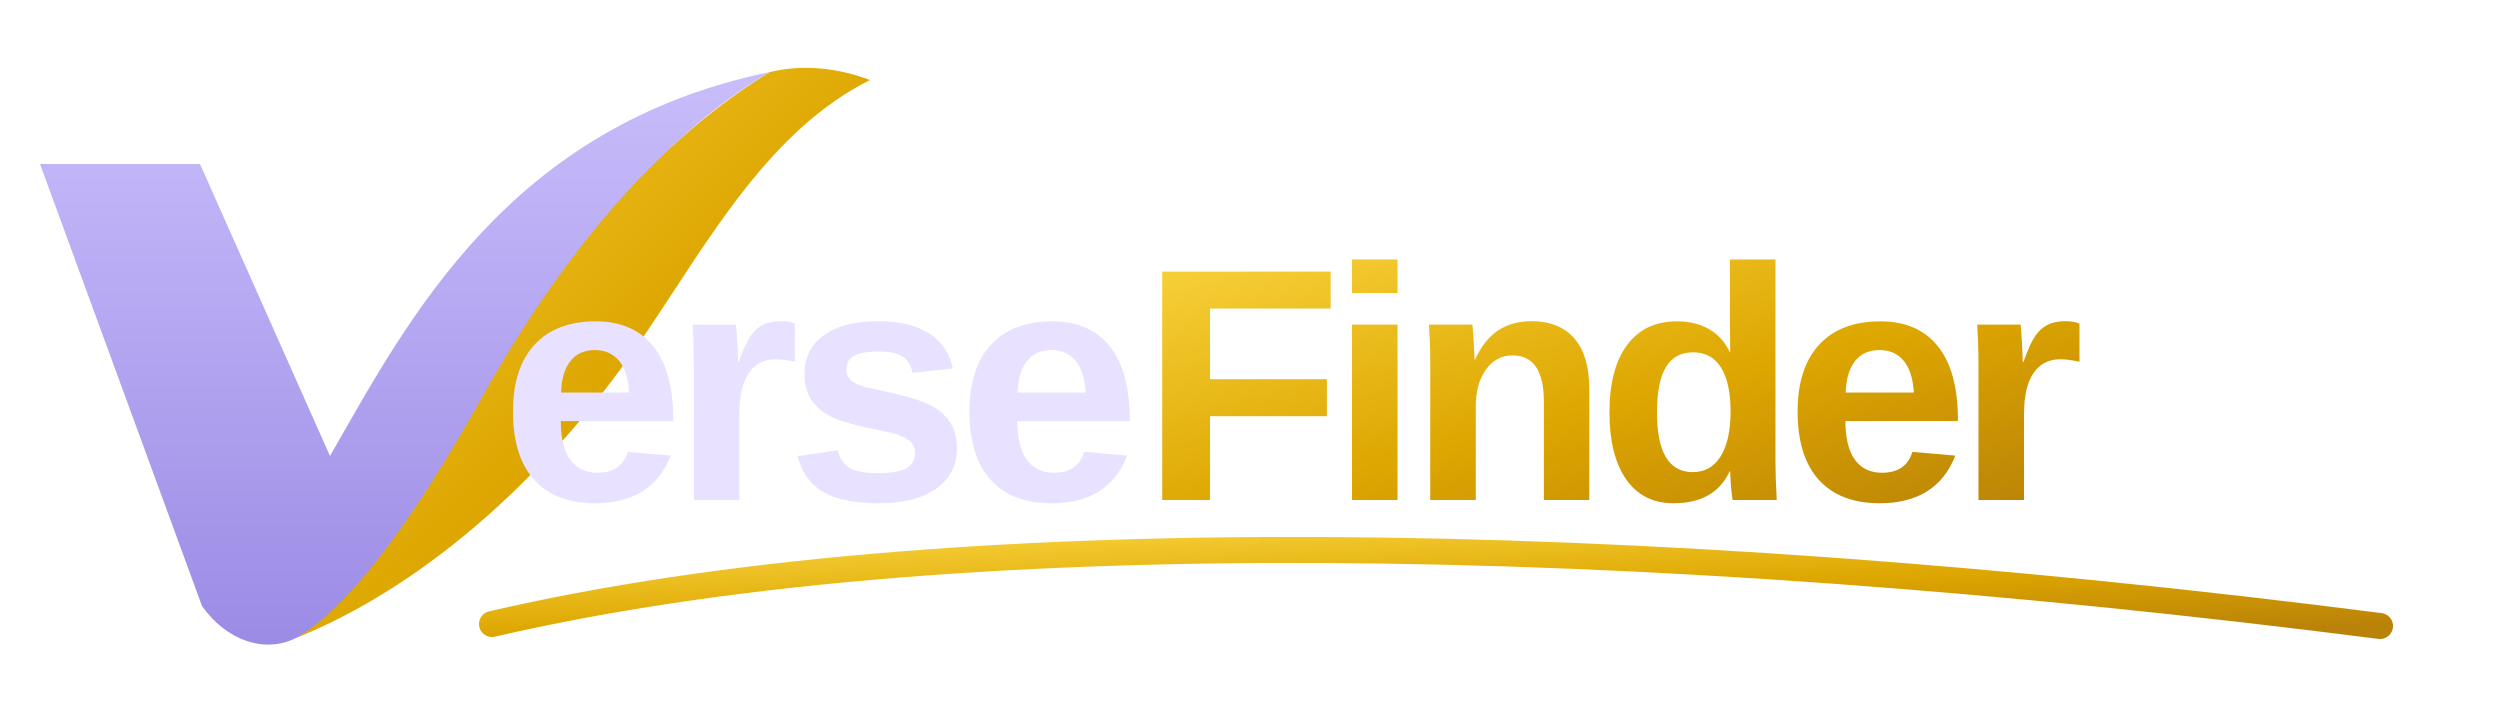
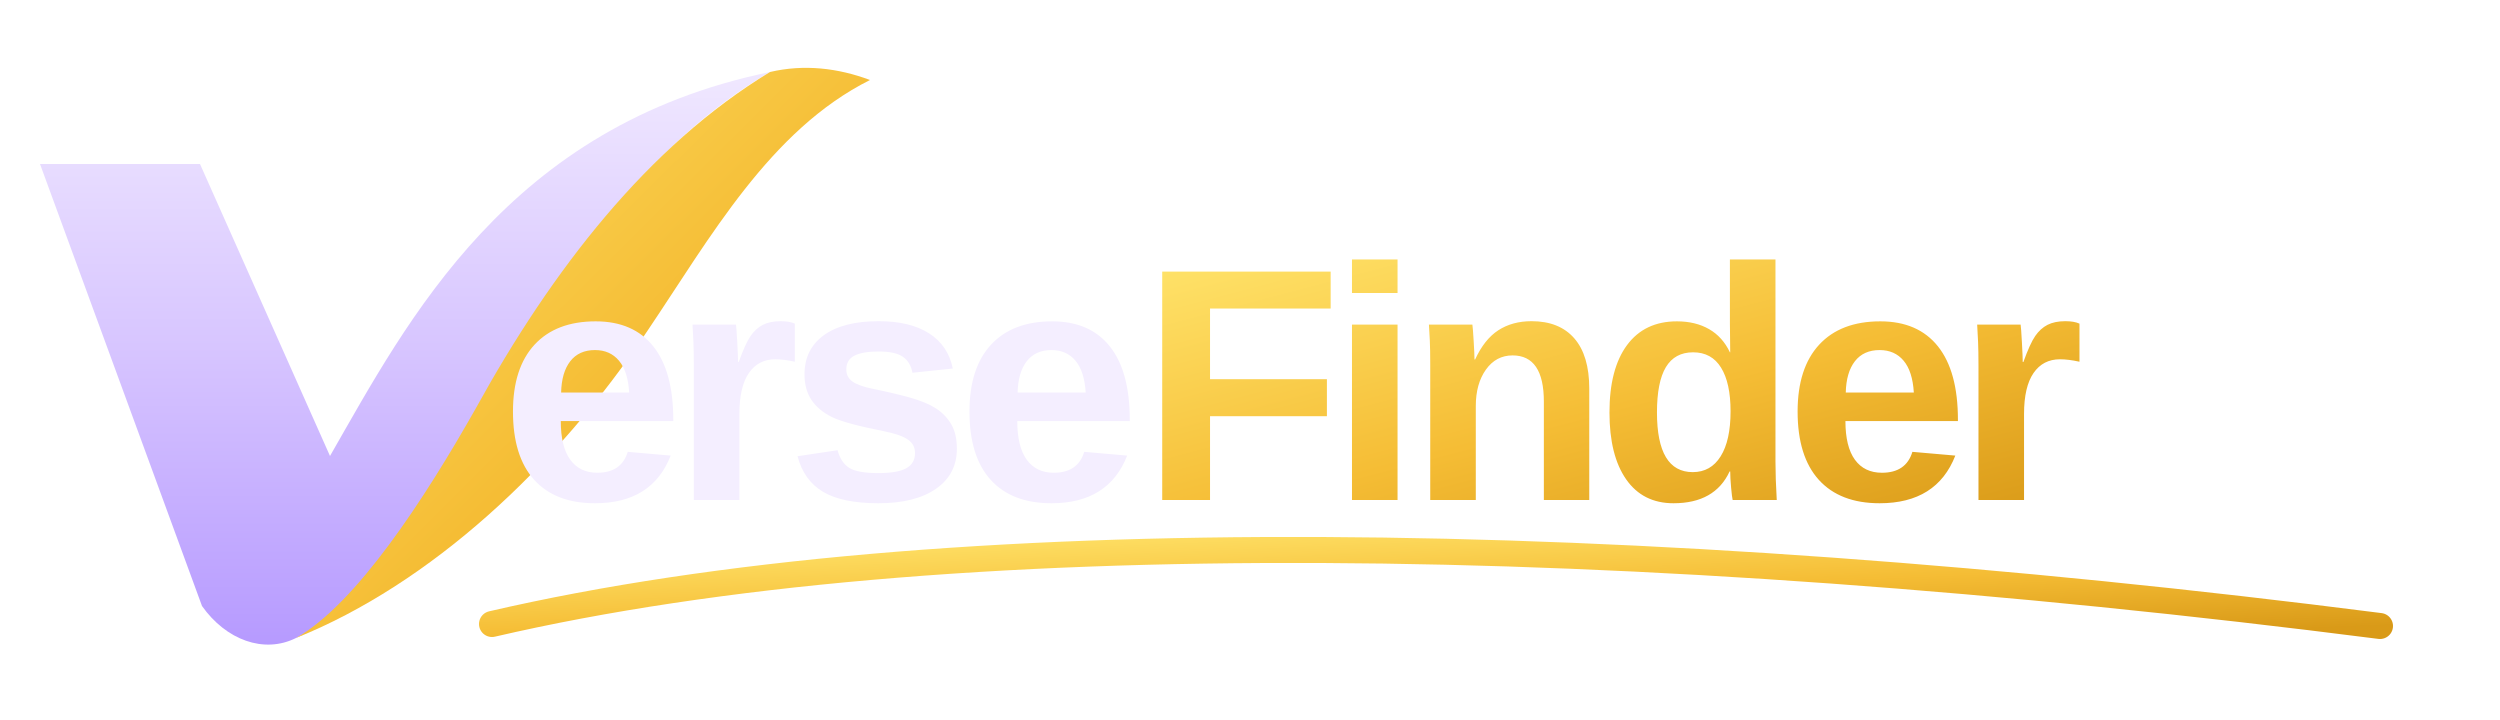
<svg xmlns="http://www.w3.org/2000/svg" viewBox="0 0 1250 360" role="img" aria-labelledby="title desc">
  <defs>
    <linearGradient id="gold" x1="0" y1="0" x2="1" y2="1">
-       <stop offset="0" stop-color="#F7D13A" />
-       <stop offset=".55" stop-color="#DDA600" />
-       <stop offset="1" stop-color="#B98208" />
+       <stop offset="0" stop-color="#FFE36A" />
+       <stop offset=".55" stop-color="#F5BD35" />
+       <stop offset="1" stop-color="#D99A18" />
    </linearGradient>
    <linearGradient id="violet" x1="0" y1="0" x2="0" y2="1">
-       <stop offset="0" stop-color="#C9BDFB" />
-       <stop offset="1" stop-color="#9C8BE5" />
+       <stop offset="0" stop-color="#F0E8FF" />
+       <stop offset=".48" stop-color="#D7C5FF" />
+       <stop offset="1" stop-color="#B69AFF" />
    </linearGradient>
  </defs>
  <path d="M20 82 L100 82 L165 228 C204 160 254 63 385 36 C325 71 282 132 243 202 C216 251 181 303 148 319 C132 327 113 320 101 303 Z" fill="url(#violet)" />
  <path d="M385 36 C324 73 276 135 238 204 C212 250 178 302 148 319 C215 292 278 234 324 165 C355 119 385 65 435 40 C419 34 402 32 385 36 Z" fill="url(#gold)" />
  <g font-family="Arial, Helvetica, sans-serif" font-weight="800" letter-spacing="-7">
-     <text x="250" y="250" font-size="166" fill="#E8E1FF">erse</text>
+     <text x="250" y="250" font-size="166" fill="#F4EEFF">erse</text>
    <text x="570" y="250" font-size="166" fill="url(#gold)">Finder</text>
  </g>
  <path d="M246 312 C470 260 815 265 1190 313" fill="none" stroke="url(#gold)" stroke-width="13" stroke-linecap="round" />
</svg>
